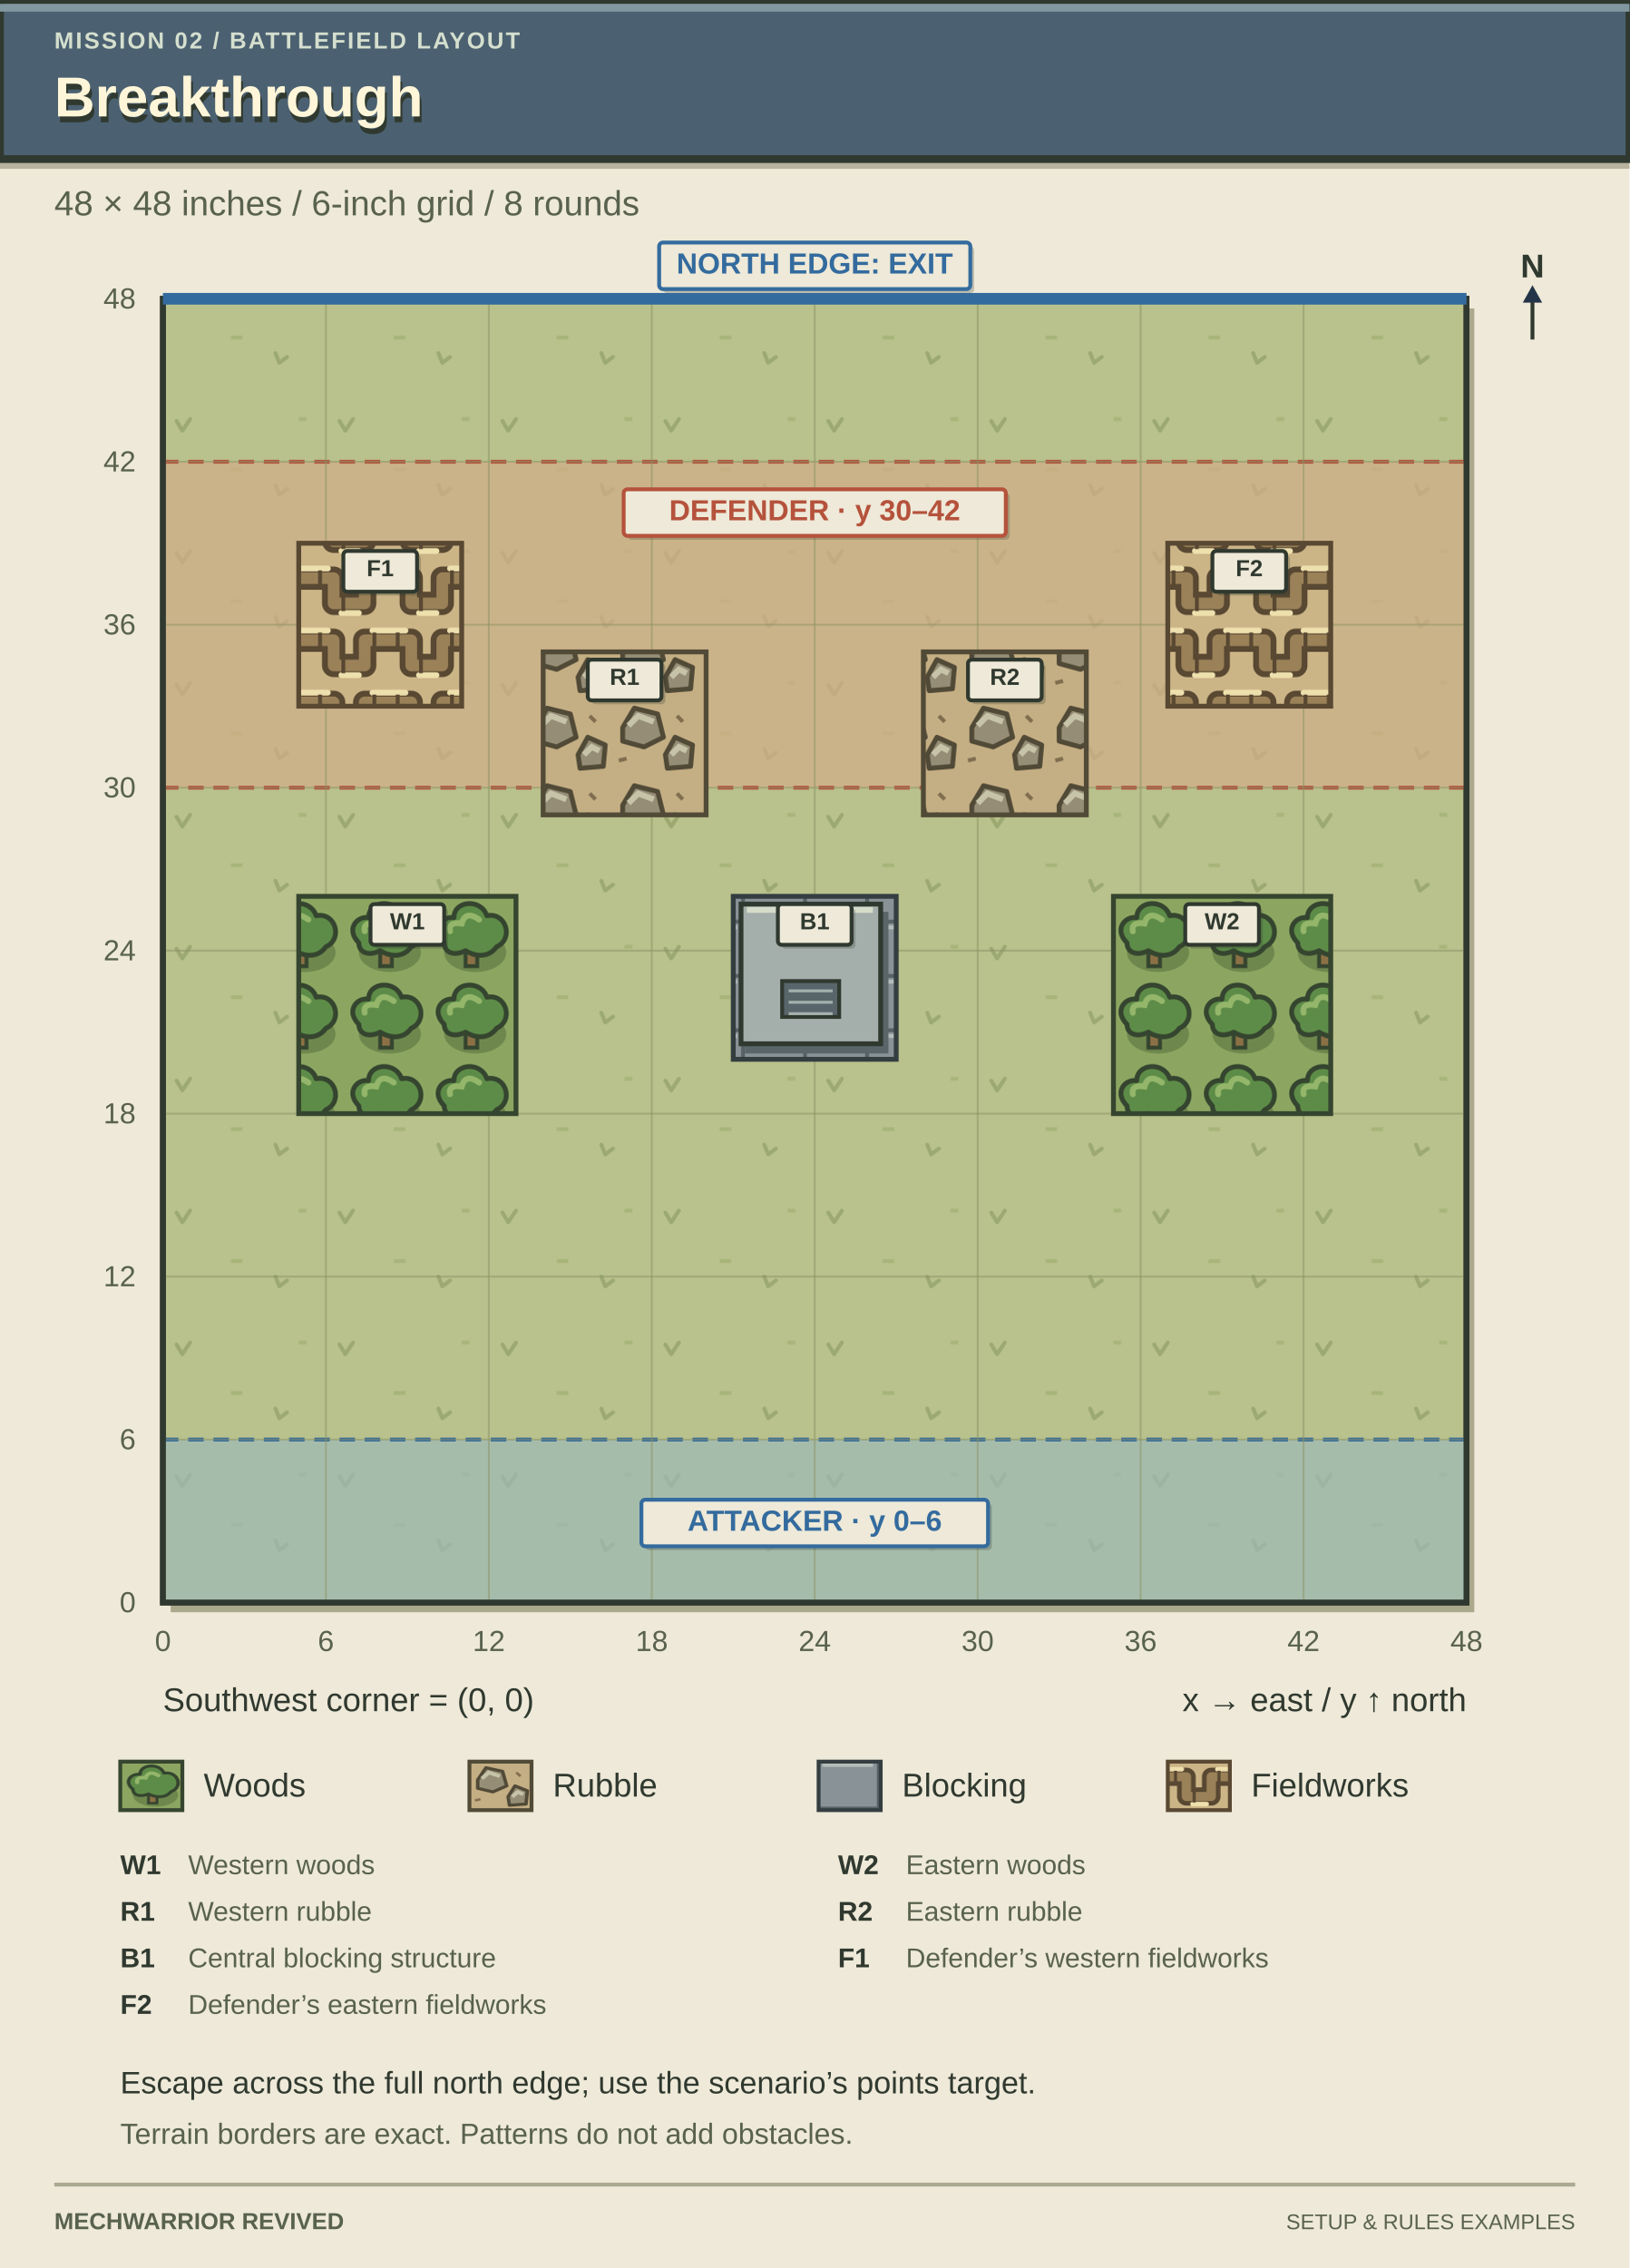
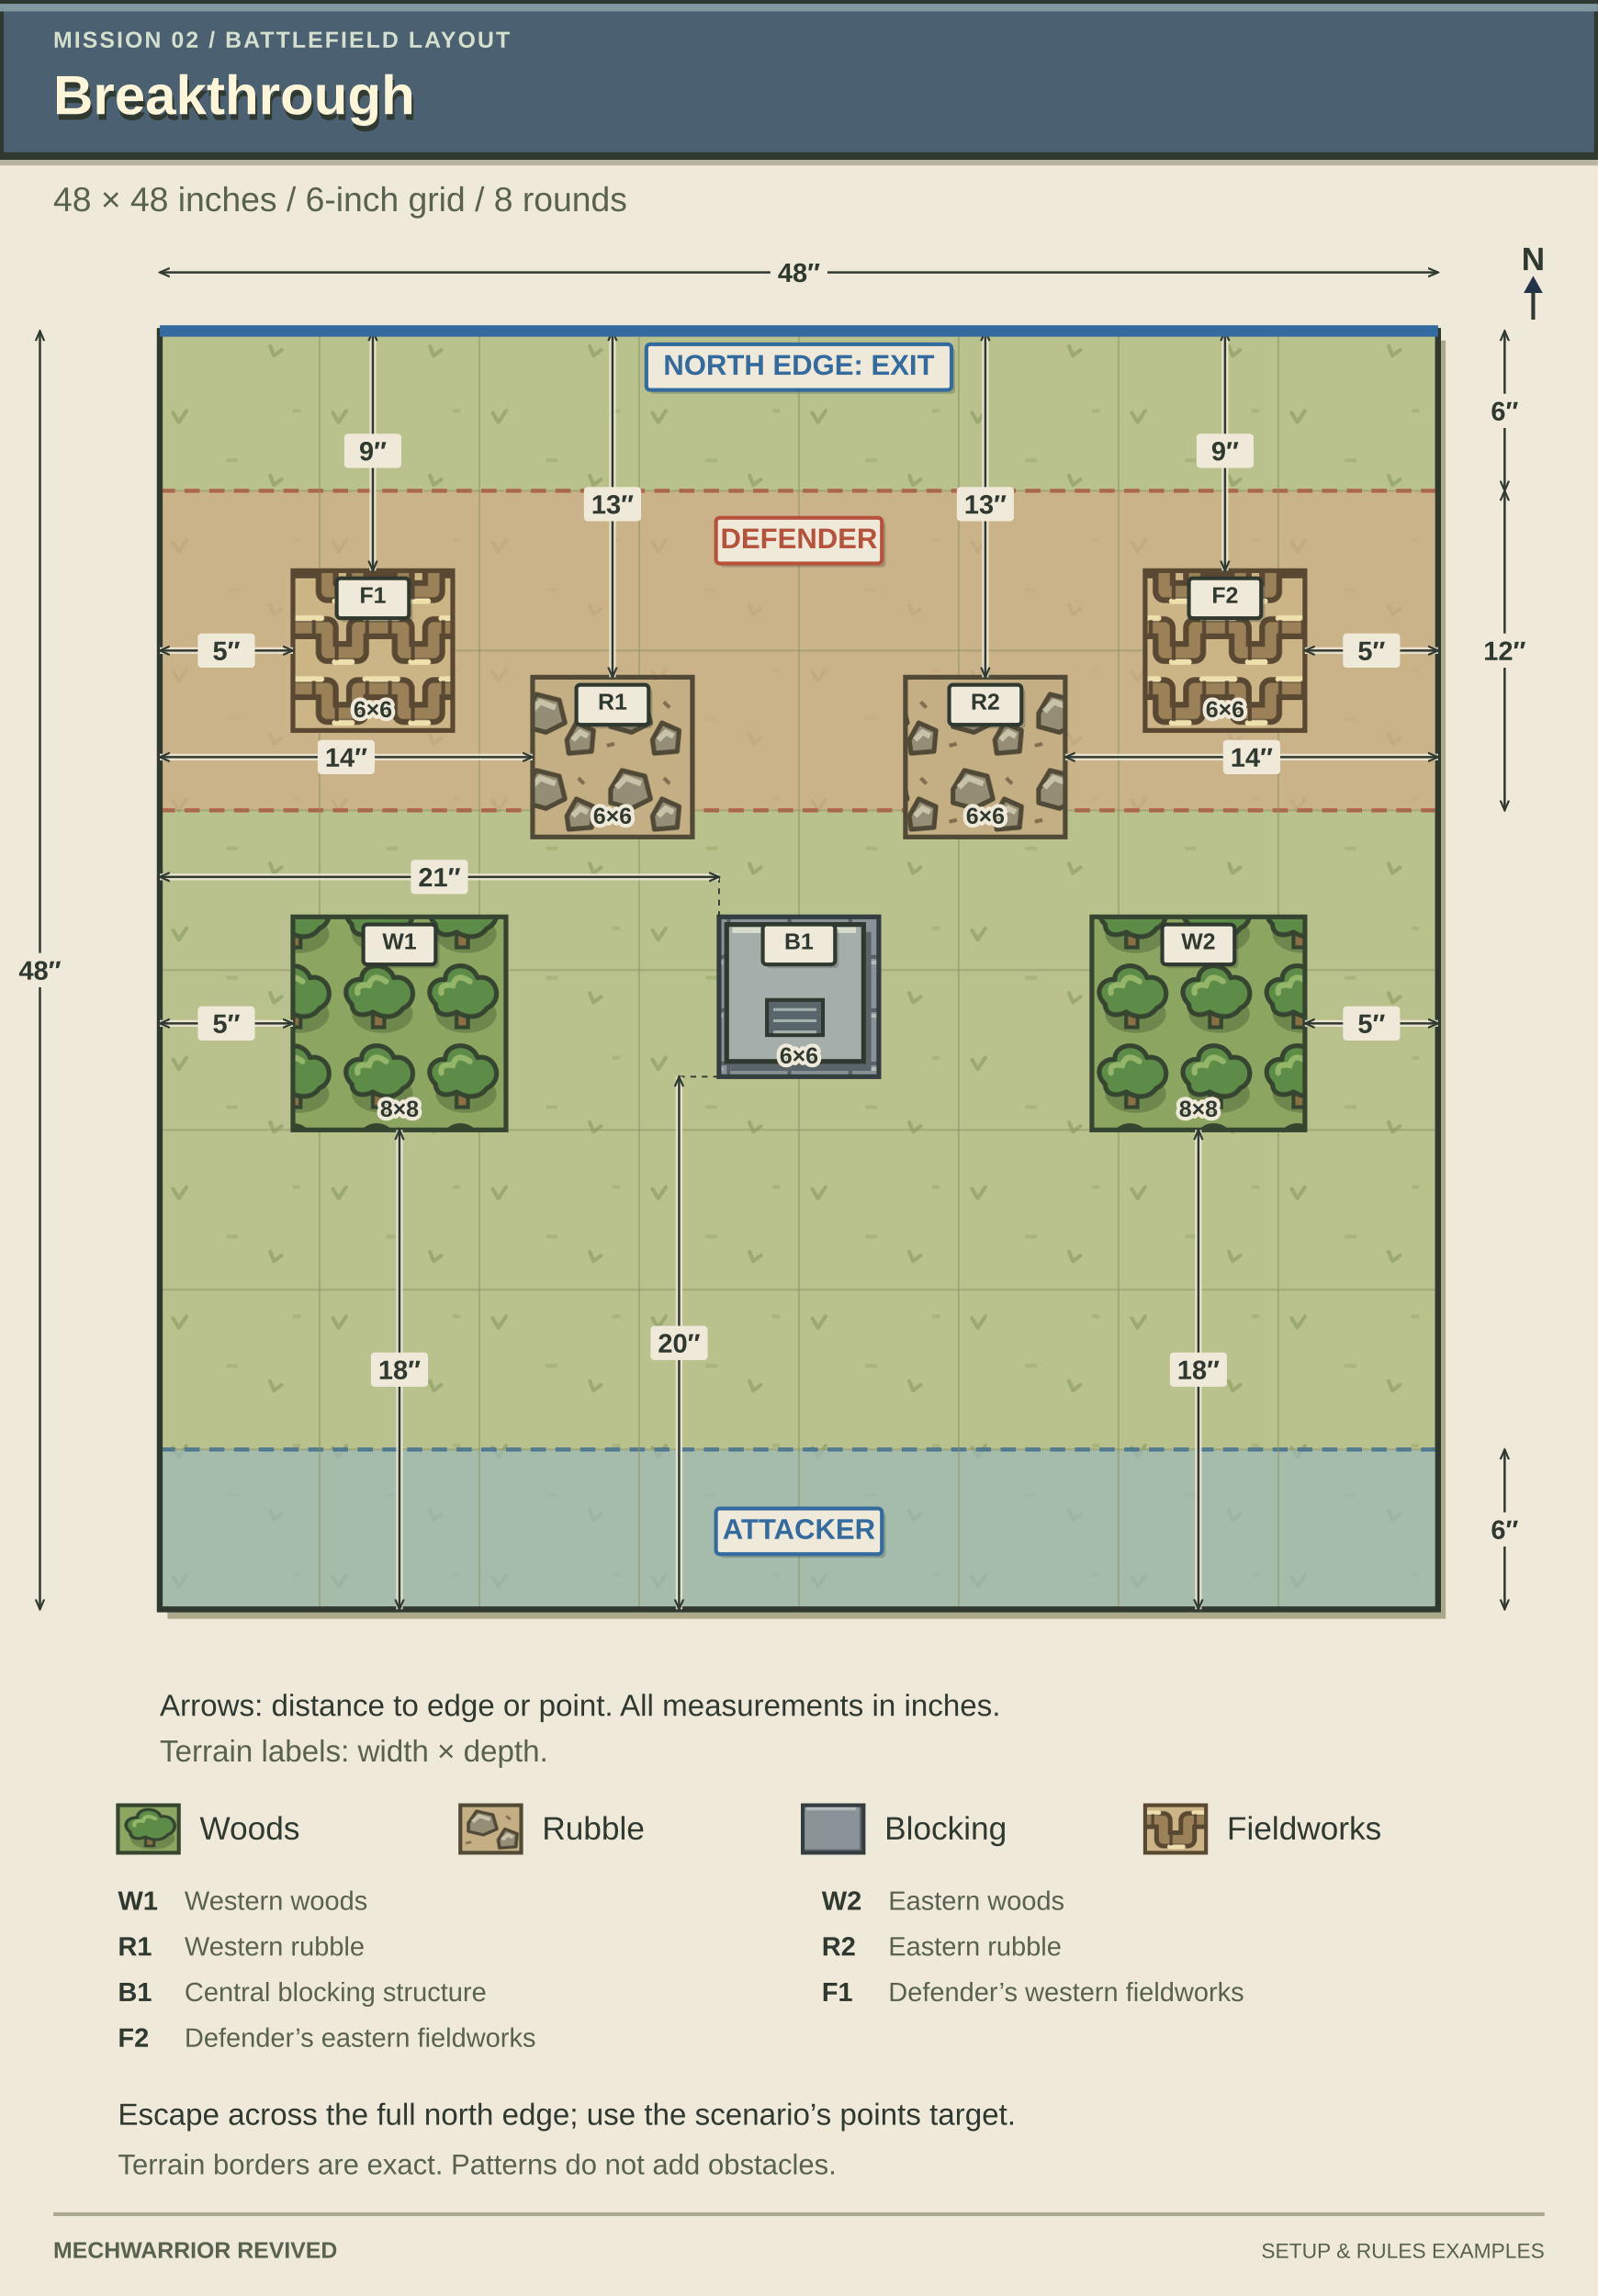
- <svg xmlns="http://www.w3.org/2000/svg" width="840" height="1169" viewBox="0 0 840 1169" role="img" aria-labelledby="title desc">
+ <svg xmlns="http://www.w3.org/2000/svg" width="840" height="1207" viewBox="0 0 840 1207" role="img" aria-labelledby="title desc">
  <defs>
    <pattern id="ground" patternUnits="userSpaceOnUse" width="84" height="68">
      <rect width="84" height="68" fill="#b9c18c" />
      <path d="M10 18l-3 -5m3 5l4 -6M60 51l-2 -5m2 5l4 -3" fill="none" stroke="#9ca971" stroke-width="2" stroke-linecap="round" />
      <path d="M35 38h6M70 12h4" stroke="#a8b57a" stroke-width="2" />
    </pattern>
    <pattern id="woods" patternUnits="userSpaceOnUse" width="44" height="42">
      <rect width="44" height="42" fill="#8ca661" />
      <ellipse cx="25" cy="29" rx="16" ry="10" fill="#6e874d" />
      <path d="M20 26v10h6V25" fill="#8b7045" stroke="#35452f" stroke-width="2" />
      <path d="M9 24C2 17 8 10 14 11C14 2 28 1 31 10C41 8 45 22 36 26C31 33 23 30 20 28C14 31 9 29 9 24Z" fill="#5d8c48" stroke="#35452f" stroke-width="2.5" stroke-linejoin="round" />
      <path d="M12 18Q11 13 18 14Q20 7 27 12" fill="none" stroke="#94b66a" stroke-width="3" stroke-linecap="round" />
    </pattern>
    <pattern id="rubble" patternUnits="userSpaceOnUse" width="45" height="40">
      <rect width="45" height="40" fill="#c4ae83" />
      <path d="M6 15L12 5L24 8L27 20L17 25L6 22Z M28 29L33 20L42 24L41 35L29 36Z" fill="#958d76" stroke="#514a37" stroke-width="2.5" stroke-linejoin="round" />
      <path d="M9 14L14 9L22 12M31 29L35 25L39 27" fill="none" stroke="#c6c3a8" stroke-width="3" />
      <path d="M4 32l4 -1M34 9l3 3" stroke="#806e4f" stroke-width="2" />
    </pattern>
    <pattern id="blocking" patternUnits="userSpaceOnUse" width="32" height="28">
      <rect width="32" height="28" fill="#899397" />
      <path d="M0 27H32M31 0V28" stroke="#576367" stroke-width="2" />
      <path d="M2 2H28" stroke="#b5bdbb" stroke-width="2" />
    </pattern>
    <pattern id="fieldworks" patternUnits="userSpaceOnUse" width="40" height="32">
      <rect width="40" height="32" fill="#cbb486" />
      <path d="M0 10H12V23H28V10H40" fill="none" stroke="#594832" stroke-width="12" stroke-linejoin="round" />
      <path d="M0 10H12V23H28V10H40" fill="none" stroke="#9a8158" stroke-width="6" stroke-linejoin="round" />
      <path d="M0 5H9M16 28H25M32 5H40" stroke="#eee0ad" stroke-width="3" stroke-linecap="round" />
      <path d="M5 6v8M17 19v8M33 6v8" stroke="#594832" stroke-width="2" />
    </pattern>
    <pattern id="water" patternUnits="userSpaceOnUse" width="40" height="30">
      <rect width="40" height="30" fill="#83b0be" />
      <path d="M4 10Q9 5 14 10T24 10M22 24Q27 19 32 24" fill="none" stroke="#c2dee0" stroke-width="3" stroke-linecap="round" />
    </pattern>
    <marker id="move-arrow" viewBox="0 0 10 10" refX="9" refY="5" markerWidth="6" markerHeight="6" orient="auto-start-reverse">
      <path d="M0 0L10 5L0 10Z" fill="#346b9e" />
    </marker>
    <marker id="sight-arrow" viewBox="0 0 10 10" refX="9" refY="5" markerWidth="6" markerHeight="6" orient="auto-start-reverse">
      <path d="M0 0L10 5L0 10Z" fill="#946416" />
    </marker>
+     <marker id="measure-arrow" viewBox="0 0 8 8" refX="7" refY="4" markerWidth="5" markerHeight="5" orient="auto-start-reverse">
+       <path d="M0 1L7 4L0 7" fill="none" stroke="#30392f" stroke-width="1.4" />
+     </marker>
  </defs>
  <g font-family="Arial, Helvetica, sans-serif">
-     <rect x="0" y="0" width="840" height="1169" fill="#eee9d8" stroke="none" />
+     <rect x="0" y="0" width="840" height="1207" fill="#eee9d8" stroke="none" />
    <rect x="0" y="5" width="840" height="82" fill="#b7b39e" stroke="none" />
    <rect x="0" y="0" width="840" height="82" fill="#4b6171" stroke="#30392f" stroke-width="4" />
    <line x1="0" y1="4" x2="840" y2="4" stroke="#8198a1" stroke-width="4" />
    <text x="28" y="25" font-size="12" text-anchor="start" fill="#d5dfce" font-weight="bold" letter-spacing="1">MISSION 02  /  BATTLEFIELD LAYOUT</text>
    <text x="29" y="63" font-size="29" text-anchor="start" fill="#30392f" font-weight="bold">Breakthrough</text>
    <text x="28" y="60" font-size="29" text-anchor="start" fill="#fff6d9" font-weight="bold">Breakthrough</text>
    <text x="28" y="111" font-size="18" text-anchor="start" fill="#59614f" font-weight="normal">48 × 48 inches  /  6-inch grid  /  8 rounds</text>
-     <rect x="88" y="159" width="672" height="672" fill="#aaa98c" stroke="none" />
-     <rect x="84" y="154" width="672" height="672" fill="url(#ground)" stroke="#30392f" data-board-width="48" data-board-depth="48" data-scale="14.0" stroke-width="3" />
-     <rect x="84" y="742" width="672" height="84" fill="#9eb9b8" stroke="none" data-zone="attacker" data-low="0" data-high="6" fill-opacity=".7" />
-     <line x1="84" y1="742" x2="756" y2="742" stroke="#346b9e" stroke-width="2" stroke-dasharray="8 5" />
-     <rect x="84" y="238" width="672" height="168" fill="#d4ad88" stroke="none" data-zone="defender" data-low="30" data-high="42" fill-opacity=".7" />
-     <line x1="84" y1="406" x2="756" y2="406" stroke="#b5523c" stroke-width="2" stroke-dasharray="8 5" />
-     <line x1="84" y1="238" x2="756" y2="238" stroke="#b5523c" stroke-width="2" stroke-dasharray="8 5" />
-     <line x1="84" y1="154" x2="84" y2="826" stroke="#899263" stroke-width="1" opacity=".5" />
-     <text x="84" y="851" font-size="15" text-anchor="middle" fill="#59614f" font-weight="normal">0</text>
-     <line x1="168" y1="154" x2="168" y2="826" stroke="#899263" stroke-width="1" opacity=".5" />
-     <text x="168" y="851" font-size="15" text-anchor="middle" fill="#59614f" font-weight="normal">6</text>
-     <line x1="252" y1="154" x2="252" y2="826" stroke="#899263" stroke-width="1" opacity=".5" />
-     <text x="252" y="851" font-size="15" text-anchor="middle" fill="#59614f" font-weight="normal">12</text>
-     <line x1="336" y1="154" x2="336" y2="826" stroke="#899263" stroke-width="1" opacity=".5" />
-     <text x="336" y="851" font-size="15" text-anchor="middle" fill="#59614f" font-weight="normal">18</text>
-     <line x1="420" y1="154" x2="420" y2="826" stroke="#899263" stroke-width="1" opacity=".5" />
-     <text x="420" y="851" font-size="15" text-anchor="middle" fill="#59614f" font-weight="normal">24</text>
-     <line x1="504" y1="154" x2="504" y2="826" stroke="#899263" stroke-width="1" opacity=".5" />
-     <text x="504" y="851" font-size="15" text-anchor="middle" fill="#59614f" font-weight="normal">30</text>
-     <line x1="588" y1="154" x2="588" y2="826" stroke="#899263" stroke-width="1" opacity=".5" />
-     <text x="588" y="851" font-size="15" text-anchor="middle" fill="#59614f" font-weight="normal">36</text>
-     <line x1="672" y1="154" x2="672" y2="826" stroke="#899263" stroke-width="1" opacity=".5" />
-     <text x="672" y="851" font-size="15" text-anchor="middle" fill="#59614f" font-weight="normal">42</text>
-     <line x1="756" y1="154" x2="756" y2="826" stroke="#899263" stroke-width="1" opacity=".5" />
-     <text x="756" y="851" font-size="15" text-anchor="middle" fill="#59614f" font-weight="normal">48</text>
-     <line x1="84" y1="826" x2="756" y2="826" stroke="#899263" stroke-width="1" opacity=".5" />
-     <text x="70" y="831" font-size="15" text-anchor="end" fill="#59614f" font-weight="normal">0</text>
-     <line x1="84" y1="742" x2="756" y2="742" stroke="#899263" stroke-width="1" opacity=".5" />
-     <text x="70" y="747" font-size="15" text-anchor="end" fill="#59614f" font-weight="normal">6</text>
-     <line x1="84" y1="658" x2="756" y2="658" stroke="#899263" stroke-width="1" opacity=".5" />
-     <text x="70" y="663" font-size="15" text-anchor="end" fill="#59614f" font-weight="normal">12</text>
-     <line x1="84" y1="574" x2="756" y2="574" stroke="#899263" stroke-width="1" opacity=".5" />
-     <text x="70" y="579" font-size="15" text-anchor="end" fill="#59614f" font-weight="normal">18</text>
-     <line x1="84" y1="490" x2="756" y2="490" stroke="#899263" stroke-width="1" opacity=".5" />
-     <text x="70" y="495" font-size="15" text-anchor="end" fill="#59614f" font-weight="normal">24</text>
-     <line x1="84" y1="406" x2="756" y2="406" stroke="#899263" stroke-width="1" opacity=".5" />
-     <text x="70" y="411" font-size="15" text-anchor="end" fill="#59614f" font-weight="normal">30</text>
-     <line x1="84" y1="322" x2="756" y2="322" stroke="#899263" stroke-width="1" opacity=".5" />
-     <text x="70" y="327" font-size="15" text-anchor="end" fill="#59614f" font-weight="normal">36</text>
-     <line x1="84" y1="238" x2="756" y2="238" stroke="#899263" stroke-width="1" opacity=".5" />
-     <text x="70" y="243" font-size="15" text-anchor="end" fill="#59614f" font-weight="normal">42</text>
-     <line x1="84" y1="154" x2="756" y2="154" stroke="#899263" stroke-width="1" opacity=".5" />
-     <text x="70" y="159" font-size="15" text-anchor="end" fill="#59614f" font-weight="normal">48</text>
-     <rect x="84" y="154" width="672" height="672" fill="none" stroke="#30392f" stroke-width="3" />
-     <rect x="154" y="462" width="112" height="112" fill="url(#woods)" stroke="#35452f" stroke-width="2.5" data-terrain="W1" data-kind="woods" />
-     <rect x="193" y="468" width="38" height="21" fill="#30392f" stroke="none" opacity=".25" rx="2" />
-     <rect x="191" y="466" width="38" height="21" fill="#eee9d8" stroke="#30392f" stroke-width="2" rx="2" />
-     <text x="210" y="479" font-size="12" text-anchor="middle" fill="#30392f" font-weight="bold">W1</text>
-     <rect x="574" y="462" width="112" height="112" fill="url(#woods)" stroke="#35452f" stroke-width="2.5" data-terrain="W2" data-kind="woods" />
-     <rect x="613" y="468" width="38" height="21" fill="#30392f" stroke="none" opacity=".25" rx="2" />
-     <rect x="611" y="466" width="38" height="21" fill="#eee9d8" stroke="#30392f" stroke-width="2" rx="2" />
-     <text x="630" y="479" font-size="12" text-anchor="middle" fill="#30392f" font-weight="bold">W2</text>
-     <rect x="280" y="336" width="84" height="84" fill="url(#rubble)" stroke="#514a37" stroke-width="2.5" data-terrain="R1" data-kind="rubble" />
-     <rect x="305" y="342" width="38" height="21" fill="#30392f" stroke="none" opacity=".25" rx="2" />
-     <rect x="303" y="340" width="38" height="21" fill="#eee9d8" stroke="#30392f" stroke-width="2" rx="2" />
-     <text x="322" y="353" font-size="12" text-anchor="middle" fill="#30392f" font-weight="bold">R1</text>
-     <rect x="476" y="336" width="84" height="84" fill="url(#rubble)" stroke="#514a37" stroke-width="2.5" data-terrain="R2" data-kind="rubble" />
-     <rect x="501" y="342" width="38" height="21" fill="#30392f" stroke="none" opacity=".25" rx="2" />
-     <rect x="499" y="340" width="38" height="21" fill="#eee9d8" stroke="#30392f" stroke-width="2" rx="2" />
-     <text x="518" y="353" font-size="12" text-anchor="middle" fill="#30392f" font-weight="bold">R2</text>
-     <rect x="378" y="462" width="84" height="84" fill="url(#blocking)" stroke="#343d40" stroke-width="2.5" data-terrain="B1" data-kind="blocking" />
-     <rect x="384" y="470" width="74" height="73" fill="#596568" stroke="none" />
-     <rect x="382" y="466" width="72" height="72" fill="#a4afac" stroke="#30392f" stroke-width="2.5" />
-     <line x1="385" y1="469" x2="450" y2="469" stroke="#d6dbca" stroke-width="3" />
-     <rect x="403.2" y="505.68" width="29.4" height="18.48" fill="#58666b" stroke="#30392f" stroke-width="2" />
-     <line x1="406.56" y1="510.72" x2="429.24" y2="510.72" stroke="#a3b0ac" stroke-width="1.5" />
-     <line x1="406.56" y1="516.6" x2="429.24" y2="516.6" stroke="#a3b0ac" stroke-width="1.5" />
-     <line x1="406.56" y1="522.48" x2="429.24" y2="522.48" stroke="#a3b0ac" stroke-width="1.5" />
-     <rect x="403" y="468" width="38" height="21" fill="#30392f" stroke="none" opacity=".25" rx="2" />
-     <rect x="401" y="466" width="38" height="21" fill="#eee9d8" stroke="#30392f" stroke-width="2" rx="2" />
-     <text x="420" y="479" font-size="12" text-anchor="middle" fill="#30392f" font-weight="bold">B1</text>
-     <rect x="154" y="280" width="84" height="84" fill="url(#fieldworks)" stroke="#594832" stroke-width="2.5" data-terrain="F1" data-kind="fieldworks" />
-     <rect x="179" y="286" width="38" height="21" fill="#30392f" stroke="none" opacity=".25" rx="2" />
-     <rect x="177" y="284" width="38" height="21" fill="#eee9d8" stroke="#30392f" stroke-width="2" rx="2" />
-     <text x="196" y="297" font-size="12" text-anchor="middle" fill="#30392f" font-weight="bold">F1</text>
-     <rect x="602" y="280" width="84" height="84" fill="url(#fieldworks)" stroke="#594832" stroke-width="2.5" data-terrain="F2" data-kind="fieldworks" />
-     <rect x="627" y="286" width="38" height="21" fill="#30392f" stroke="none" opacity=".25" rx="2" />
-     <rect x="625" y="284" width="38" height="21" fill="#eee9d8" stroke="#30392f" stroke-width="2" rx="2" />
-     <text x="644" y="297" font-size="12" text-anchor="middle" fill="#30392f" font-weight="bold">F2</text>
-     <rect x="332.65" y="775" width="178.7" height="24" fill="#30392f" stroke="none" opacity=".25" rx="2" />
-     <rect x="330.65" y="773" width="178.7" height="24" fill="#eee9d8" stroke="#346b9e" stroke-width="2" rx="2" />
-     <text x="420" y="789" font-size="15" text-anchor="middle" fill="#346b9e" font-weight="bold">ATTACKER  ·  y 0–6</text>
-     <rect x="323.5" y="254.2" width="197" height="24" fill="#30392f" stroke="none" opacity=".25" rx="2" />
-     <rect x="321.5" y="252.2" width="197" height="24" fill="#eee9d8" stroke="#b5523c" stroke-width="2" rx="2" />
-     <text x="420" y="268.2" font-size="15" text-anchor="middle" fill="#b5523c" font-weight="bold">DEFENDER  ·  y 30–42</text>
-     <line x1="84" y1="154" x2="756" y2="154" stroke="#346b9e" stroke-width="6" />
-     <rect x="341.8" y="127" width="160.4" height="24" fill="#30392f" stroke="none" opacity=".25" rx="2" />
-     <rect x="339.8" y="125" width="160.4" height="24" fill="#eee9d8" stroke="#346b9e" stroke-width="2" rx="2" />
-     <text x="420" y="141" font-size="15" text-anchor="middle" fill="#346b9e" font-weight="bold">NORTH EDGE: EXIT</text>
-     <text x="790" y="143" font-size="17" text-anchor="middle" fill="#30392f" font-weight="bold">N</text>
-     <line x1="790" y1="175" x2="790" y2="150" stroke="#30392f" stroke-width="2" />
-     <path d="M785 156L790 147L795 156Z" fill="#243448" />
-     <text x="84" y="882" font-size="17" text-anchor="start" fill="#30392f" font-weight="normal">Southwest corner = (0, 0)</text>
-     <text x="756" y="882" font-size="17" text-anchor="end" fill="#30392f" font-weight="normal">x → east   /   y ↑ north</text>
-     <svg x="62" y="908" width="32" height="25" viewBox="0 0 44 42" preserveAspectRatio="none">
+     <rect x="88" y="179" width="672" height="672" fill="#aaa98c" stroke="none" />
+     <rect x="84" y="174" width="672" height="672" fill="url(#ground)" stroke="#30392f" data-board-width="48" data-board-depth="48" data-scale="14" stroke-width="3" />
+     <rect x="84" y="762" width="672" height="84" fill="#9eb9b8" stroke="none" data-zone="attacker" data-low="0" data-high="6" fill-opacity=".7" />
+     <line x1="84" y1="762" x2="756" y2="762" stroke="#346b9e" stroke-width="2" stroke-dasharray="8 5" />
+     <rect x="84" y="258" width="672" height="168" fill="#d4ad88" stroke="none" data-zone="defender" data-low="30" data-high="42" fill-opacity=".7" />
+     <line x1="84" y1="426" x2="756" y2="426" stroke="#b5523c" stroke-width="2" stroke-dasharray="8 5" />
+     <line x1="84" y1="258" x2="756" y2="258" stroke="#b5523c" stroke-width="2" stroke-dasharray="8 5" />
+     <line x1="84" y1="174" x2="84" y2="846" stroke="#899263" stroke-width="1" opacity=".5" />
+     <line x1="168" y1="174" x2="168" y2="846" stroke="#899263" stroke-width="1" opacity=".5" />
+     <line x1="252" y1="174" x2="252" y2="846" stroke="#899263" stroke-width="1" opacity=".5" />
+     <line x1="336" y1="174" x2="336" y2="846" stroke="#899263" stroke-width="1" opacity=".5" />
+     <line x1="420" y1="174" x2="420" y2="846" stroke="#899263" stroke-width="1" opacity=".5" />
+     <line x1="504" y1="174" x2="504" y2="846" stroke="#899263" stroke-width="1" opacity=".5" />
+     <line x1="588" y1="174" x2="588" y2="846" stroke="#899263" stroke-width="1" opacity=".5" />
+     <line x1="672" y1="174" x2="672" y2="846" stroke="#899263" stroke-width="1" opacity=".5" />
+     <line x1="756" y1="174" x2="756" y2="846" stroke="#899263" stroke-width="1" opacity=".5" />
+     <line x1="84" y1="846" x2="756" y2="846" stroke="#899263" stroke-width="1" opacity=".5" />
+     <line x1="84" y1="762" x2="756" y2="762" stroke="#899263" stroke-width="1" opacity=".5" />
+     <line x1="84" y1="678" x2="756" y2="678" stroke="#899263" stroke-width="1" opacity=".5" />
+     <line x1="84" y1="594" x2="756" y2="594" stroke="#899263" stroke-width="1" opacity=".5" />
+     <line x1="84" y1="510" x2="756" y2="510" stroke="#899263" stroke-width="1" opacity=".5" />
+     <line x1="84" y1="426" x2="756" y2="426" stroke="#899263" stroke-width="1" opacity=".5" />
+     <line x1="84" y1="342" x2="756" y2="342" stroke="#899263" stroke-width="1" opacity=".5" />
+     <line x1="84" y1="258" x2="756" y2="258" stroke="#899263" stroke-width="1" opacity=".5" />
+     <line x1="84" y1="174" x2="756" y2="174" stroke="#899263" stroke-width="1" opacity=".5" />
+     <rect x="84" y="174" width="672" height="672" fill="none" stroke="#30392f" stroke-width="3" />
+     <rect x="154" y="482" width="112" height="112" fill="url(#woods)" stroke="#35452f" stroke-width="2.5" data-terrain="W1" data-kind="woods" />
+     <rect x="193" y="488" width="38" height="21" fill="#30392f" stroke="none" opacity=".25" rx="2" />
+     <rect x="191" y="486" width="38" height="21" fill="#eee9d8" stroke="#30392f" stroke-width="2" rx="2" />
+     <text x="210" y="499" font-size="12" text-anchor="middle" fill="#30392f" font-weight="bold">W1</text>
+     <rect x="574" y="482" width="112" height="112" fill="url(#woods)" stroke="#35452f" stroke-width="2.5" data-terrain="W2" data-kind="woods" />
+     <rect x="613" y="488" width="38" height="21" fill="#30392f" stroke="none" opacity=".25" rx="2" />
+     <rect x="611" y="486" width="38" height="21" fill="#eee9d8" stroke="#30392f" stroke-width="2" rx="2" />
+     <text x="630" y="499" font-size="12" text-anchor="middle" fill="#30392f" font-weight="bold">W2</text>
+     <rect x="280" y="356" width="84" height="84" fill="url(#rubble)" stroke="#514a37" stroke-width="2.5" data-terrain="R1" data-kind="rubble" />
+     <rect x="305" y="362" width="38" height="21" fill="#30392f" stroke="none" opacity=".25" rx="2" />
+     <rect x="303" y="360" width="38" height="21" fill="#eee9d8" stroke="#30392f" stroke-width="2" rx="2" />
+     <text x="322" y="373" font-size="12" text-anchor="middle" fill="#30392f" font-weight="bold">R1</text>
+     <rect x="476" y="356" width="84" height="84" fill="url(#rubble)" stroke="#514a37" stroke-width="2.5" data-terrain="R2" data-kind="rubble" />
+     <rect x="501" y="362" width="38" height="21" fill="#30392f" stroke="none" opacity=".25" rx="2" />
+     <rect x="499" y="360" width="38" height="21" fill="#eee9d8" stroke="#30392f" stroke-width="2" rx="2" />
+     <text x="518" y="373" font-size="12" text-anchor="middle" fill="#30392f" font-weight="bold">R2</text>
+     <rect x="378" y="482" width="84" height="84" fill="url(#blocking)" stroke="#343d40" stroke-width="2.5" data-terrain="B1" data-kind="blocking" />
+     <rect x="384" y="490" width="74" height="73" fill="#596568" stroke="none" />
+     <rect x="382" y="486" width="72" height="72" fill="#a4afac" stroke="#30392f" stroke-width="2.5" />
+     <line x1="385" y1="489" x2="450" y2="489" stroke="#d6dbca" stroke-width="3" />
+     <rect x="403.2" y="525.68" width="29.4" height="18.48" fill="#58666b" stroke="#30392f" stroke-width="2" />
+     <line x1="406.56" y1="530.72" x2="429.24" y2="530.72" stroke="#a3b0ac" stroke-width="1.5" />
+     <line x1="406.56" y1="536.6" x2="429.24" y2="536.6" stroke="#a3b0ac" stroke-width="1.5" />
+     <line x1="406.56" y1="542.48" x2="429.24" y2="542.48" stroke="#a3b0ac" stroke-width="1.5" />
+     <rect x="403" y="488" width="38" height="21" fill="#30392f" stroke="none" opacity=".25" rx="2" />
+     <rect x="401" y="486" width="38" height="21" fill="#eee9d8" stroke="#30392f" stroke-width="2" rx="2" />
+     <text x="420" y="499" font-size="12" text-anchor="middle" fill="#30392f" font-weight="bold">B1</text>
+     <rect x="154" y="300" width="84" height="84" fill="url(#fieldworks)" stroke="#594832" stroke-width="2.5" data-terrain="F1" data-kind="fieldworks" />
+     <rect x="179" y="306" width="38" height="21" fill="#30392f" stroke="none" opacity=".25" rx="2" />
+     <rect x="177" y="304" width="38" height="21" fill="#eee9d8" stroke="#30392f" stroke-width="2" rx="2" />
+     <text x="196" y="317" font-size="12" text-anchor="middle" fill="#30392f" font-weight="bold">F1</text>
+     <rect x="602" y="300" width="84" height="84" fill="url(#fieldworks)" stroke="#594832" stroke-width="2.5" data-terrain="F2" data-kind="fieldworks" />
+     <rect x="627" y="306" width="38" height="21" fill="#30392f" stroke="none" opacity=".25" rx="2" />
+     <rect x="625" y="304" width="38" height="21" fill="#eee9d8" stroke="#30392f" stroke-width="2" rx="2" />
+     <text x="644" y="317" font-size="12" text-anchor="middle" fill="#30392f" font-weight="bold">F2</text>
+     <rect x="378.4" y="795" width="87.2" height="24" fill="#30392f" stroke="none" opacity=".25" rx="2" />
+     <rect x="376.4" y="793" width="87.2" height="24" fill="#eee9d8" stroke="#346b9e" stroke-width="2" rx="2" />
+     <text x="420" y="809" font-size="15" text-anchor="middle" fill="#346b9e" font-weight="bold">ATTACKER</text>
+     <rect x="378.4" y="274.2" width="87.2" height="24" fill="#30392f" stroke="none" opacity=".25" rx="2" />
+     <rect x="376.4" y="272.2" width="87.2" height="24" fill="#eee9d8" stroke="#b5523c" stroke-width="2" rx="2" />
+     <text x="420" y="288.2" font-size="15" text-anchor="middle" fill="#b5523c" font-weight="bold">DEFENDER</text>
+     <g data-measure="W1" data-axis="x" data-distance="5">
+       <line x1="84" y1="538" x2="154" y2="538" stroke="#eee9d8" stroke-width="3.5" opacity=".85" />
+       <line x1="84" y1="538" x2="154" y2="538" stroke="#30392f" stroke-width="1.2" data-dimension-line="true" marker-start="url(#measure-arrow)" marker-end="url(#measure-arrow)" />
+       <rect x="104" y="529" width="30" height="18" fill="#eee9d8" stroke="none" rx="2" />
+       <text x="119" y="543" font-size="14" text-anchor="middle" fill="#30392f" font-weight="bold">5″</text>
+     </g>
+     <g data-measure="W1" data-axis="y" data-distance="18">
+       <line x1="210" y1="846" x2="210" y2="594" stroke="#eee9d8" stroke-width="3.5" opacity=".85" />
+       <line x1="210" y1="846" x2="210" y2="594" stroke="#30392f" stroke-width="1.2" data-dimension-line="true" marker-start="url(#measure-arrow)" marker-end="url(#measure-arrow)" />
+       <rect x="195" y="711" width="30" height="18" fill="#eee9d8" stroke="none" rx="2" />
+       <text x="210" y="725" font-size="14" text-anchor="middle" fill="#30392f" font-weight="bold">18″</text>
+     </g>
+     <g data-measure="W2" data-axis="x" data-distance="5">
+       <line x1="756" y1="538" x2="686" y2="538" stroke="#eee9d8" stroke-width="3.5" opacity=".85" />
+       <line x1="756" y1="538" x2="686" y2="538" stroke="#30392f" stroke-width="1.2" data-dimension-line="true" marker-start="url(#measure-arrow)" marker-end="url(#measure-arrow)" />
+       <rect x="706" y="529" width="30" height="18" fill="#eee9d8" stroke="none" rx="2" />
+       <text x="721" y="543" font-size="14" text-anchor="middle" fill="#30392f" font-weight="bold">5″</text>
+     </g>
+     <g data-measure="W2" data-axis="y" data-distance="18">
+       <line x1="630" y1="846" x2="630" y2="594" stroke="#eee9d8" stroke-width="3.5" opacity=".85" />
+       <line x1="630" y1="846" x2="630" y2="594" stroke="#30392f" stroke-width="1.2" data-dimension-line="true" marker-start="url(#measure-arrow)" marker-end="url(#measure-arrow)" />
+       <rect x="615" y="711" width="30" height="18" fill="#eee9d8" stroke="none" rx="2" />
+       <text x="630" y="725" font-size="14" text-anchor="middle" fill="#30392f" font-weight="bold">18″</text>
+     </g>
+     <g data-measure="R1" data-axis="x" data-distance="14">
+       <line x1="84" y1="398" x2="280" y2="398" stroke="#eee9d8" stroke-width="3.5" opacity=".85" />
+       <line x1="84" y1="398" x2="280" y2="398" stroke="#30392f" stroke-width="1.2" data-dimension-line="true" marker-start="url(#measure-arrow)" marker-end="url(#measure-arrow)" />
+       <rect x="167" y="389" width="30" height="18" fill="#eee9d8" stroke="none" rx="2" />
+       <text x="182" y="403" font-size="14" text-anchor="middle" fill="#30392f" font-weight="bold">14″</text>
+     </g>
+     <g data-measure="R1" data-axis="y" data-distance="13">
+       <line x1="322" y1="174" x2="322" y2="356" stroke="#eee9d8" stroke-width="3.5" opacity=".85" />
+       <line x1="322" y1="174" x2="322" y2="356" stroke="#30392f" stroke-width="1.2" data-dimension-line="true" marker-start="url(#measure-arrow)" marker-end="url(#measure-arrow)" />
+       <rect x="307" y="256" width="30" height="18" fill="#eee9d8" stroke="none" rx="2" />
+       <text x="322" y="270" font-size="14" text-anchor="middle" fill="#30392f" font-weight="bold">13″</text>
+     </g>
+     <g data-measure="R2" data-axis="x" data-distance="14">
+       <line x1="756" y1="398" x2="560" y2="398" stroke="#eee9d8" stroke-width="3.5" opacity=".85" />
+       <line x1="756" y1="398" x2="560" y2="398" stroke="#30392f" stroke-width="1.2" data-dimension-line="true" marker-start="url(#measure-arrow)" marker-end="url(#measure-arrow)" />
+       <rect x="643" y="389" width="30" height="18" fill="#eee9d8" stroke="none" rx="2" />
+       <text x="658" y="403" font-size="14" text-anchor="middle" fill="#30392f" font-weight="bold">14″</text>
+     </g>
+     <g data-measure="R2" data-axis="y" data-distance="13">
+       <line x1="518" y1="174" x2="518" y2="356" stroke="#eee9d8" stroke-width="3.5" opacity=".85" />
+       <line x1="518" y1="174" x2="518" y2="356" stroke="#30392f" stroke-width="1.2" data-dimension-line="true" marker-start="url(#measure-arrow)" marker-end="url(#measure-arrow)" />
+       <rect x="503" y="256" width="30" height="18" fill="#eee9d8" stroke="none" rx="2" />
+       <text x="518" y="270" font-size="14" text-anchor="middle" fill="#30392f" font-weight="bold">13″</text>
+     </g>
+     <g data-measure="B1" data-axis="x" data-distance="21">
+       <line x1="378" y1="482" x2="378" y2="461" stroke="#30392f" stroke-width="0.9" stroke-dasharray="3 3" />
+       <line x1="84" y1="461" x2="378" y2="461" stroke="#eee9d8" stroke-width="3.5" opacity=".85" />
+       <line x1="84" y1="461" x2="378" y2="461" stroke="#30392f" stroke-width="1.2" data-dimension-line="true" marker-start="url(#measure-arrow)" marker-end="url(#measure-arrow)" />
+       <rect x="216" y="452" width="30" height="18" fill="#eee9d8" stroke="none" rx="2" />
+       <text x="231" y="466" font-size="14" text-anchor="middle" fill="#30392f" font-weight="bold">21″</text>
+     </g>
+     <g data-measure="B1" data-axis="y" data-distance="20">
+       <line x1="378" y1="566" x2="357" y2="566" stroke="#30392f" stroke-width="0.9" stroke-dasharray="3 3" />
+       <line x1="357" y1="846" x2="357" y2="566" stroke="#eee9d8" stroke-width="3.5" opacity=".85" />
+       <line x1="357" y1="846" x2="357" y2="566" stroke="#30392f" stroke-width="1.2" data-dimension-line="true" marker-start="url(#measure-arrow)" marker-end="url(#measure-arrow)" />
+       <rect x="342" y="697" width="30" height="18" fill="#eee9d8" stroke="none" rx="2" />
+       <text x="357" y="711" font-size="14" text-anchor="middle" fill="#30392f" font-weight="bold">20″</text>
+     </g>
+     <g data-measure="F1" data-axis="x" data-distance="5">
+       <line x1="84" y1="342" x2="154" y2="342" stroke="#eee9d8" stroke-width="3.5" opacity=".85" />
+       <line x1="84" y1="342" x2="154" y2="342" stroke="#30392f" stroke-width="1.2" data-dimension-line="true" marker-start="url(#measure-arrow)" marker-end="url(#measure-arrow)" />
+       <rect x="104" y="333" width="30" height="18" fill="#eee9d8" stroke="none" rx="2" />
+       <text x="119" y="347" font-size="14" text-anchor="middle" fill="#30392f" font-weight="bold">5″</text>
+     </g>
+     <g data-measure="F1" data-axis="y" data-distance="9">
+       <line x1="196" y1="174" x2="196" y2="300" stroke="#eee9d8" stroke-width="3.5" opacity=".85" />
+       <line x1="196" y1="174" x2="196" y2="300" stroke="#30392f" stroke-width="1.2" data-dimension-line="true" marker-start="url(#measure-arrow)" marker-end="url(#measure-arrow)" />
+       <rect x="181" y="228" width="30" height="18" fill="#eee9d8" stroke="none" rx="2" />
+       <text x="196" y="242" font-size="14" text-anchor="middle" fill="#30392f" font-weight="bold">9″</text>
+     </g>
+     <g data-measure="F2" data-axis="x" data-distance="5">
+       <line x1="756" y1="342" x2="686" y2="342" stroke="#eee9d8" stroke-width="3.5" opacity=".85" />
+       <line x1="756" y1="342" x2="686" y2="342" stroke="#30392f" stroke-width="1.2" data-dimension-line="true" marker-start="url(#measure-arrow)" marker-end="url(#measure-arrow)" />
+       <rect x="706" y="333" width="30" height="18" fill="#eee9d8" stroke="none" rx="2" />
+       <text x="721" y="347" font-size="14" text-anchor="middle" fill="#30392f" font-weight="bold">5″</text>
+     </g>
+     <g data-measure="F2" data-axis="y" data-distance="9">
+       <line x1="644" y1="174" x2="644" y2="300" stroke="#eee9d8" stroke-width="3.5" opacity=".85" />
+       <line x1="644" y1="174" x2="644" y2="300" stroke="#30392f" stroke-width="1.2" data-dimension-line="true" marker-start="url(#measure-arrow)" marker-end="url(#measure-arrow)" />
+       <rect x="629" y="228" width="30" height="18" fill="#eee9d8" stroke="none" rx="2" />
+       <text x="644" y="242" font-size="14" text-anchor="middle" fill="#30392f" font-weight="bold">9″</text>
+     </g>
+     <text x="210" y="587" font-size="12" text-anchor="middle" fill="#30392f" font-weight="bold" data-footprint="W1" paint-order="stroke" stroke="#eee9d8" stroke-width="4" stroke-linejoin="round">8×8</text>
+     <text x="630" y="587" font-size="12" text-anchor="middle" fill="#30392f" font-weight="bold" data-footprint="W2" paint-order="stroke" stroke="#eee9d8" stroke-width="4" stroke-linejoin="round">8×8</text>
+     <text x="322" y="433" font-size="12" text-anchor="middle" fill="#30392f" font-weight="bold" data-footprint="R1" paint-order="stroke" stroke="#eee9d8" stroke-width="4" stroke-linejoin="round">6×6</text>
+     <text x="518" y="433" font-size="12" text-anchor="middle" fill="#30392f" font-weight="bold" data-footprint="R2" paint-order="stroke" stroke="#eee9d8" stroke-width="4" stroke-linejoin="round">6×6</text>
+     <text x="420" y="559" font-size="12" text-anchor="middle" fill="#30392f" font-weight="bold" data-footprint="B1" paint-order="stroke" stroke="#eee9d8" stroke-width="4" stroke-linejoin="round">6×6</text>
+     <text x="196" y="377" font-size="12" text-anchor="middle" fill="#30392f" font-weight="bold" data-footprint="F1" paint-order="stroke" stroke="#eee9d8" stroke-width="4" stroke-linejoin="round">6×6</text>
+     <text x="644" y="377" font-size="12" text-anchor="middle" fill="#30392f" font-weight="bold" data-footprint="F2" paint-order="stroke" stroke="#eee9d8" stroke-width="4" stroke-linejoin="round">6×6</text>
+     <g data-measure="board" data-axis="x" data-distance="48">
+       <line x1="84" y1="143.2" x2="756" y2="143.2" stroke="#eee9d8" stroke-width="3.5" opacity=".85" />
+       <line x1="84" y1="143.2" x2="756" y2="143.2" stroke="#30392f" stroke-width="1.2" data-dimension-line="true" marker-start="url(#measure-arrow)" marker-end="url(#measure-arrow)" />
+       <rect x="405" y="134.2" width="30" height="18" fill="#eee9d8" stroke="none" rx="2" />
+       <text x="420" y="148.2" font-size="14" text-anchor="middle" fill="#30392f" font-weight="bold">48″</text>
+     </g>
+     <g data-measure="board" data-axis="y" data-distance="48">
+       <line x1="21" y1="846" x2="21" y2="174" stroke="#eee9d8" stroke-width="3.5" opacity=".85" />
+       <line x1="21" y1="846" x2="21" y2="174" stroke="#30392f" stroke-width="1.2" data-dimension-line="true" marker-start="url(#measure-arrow)" marker-end="url(#measure-arrow)" />
+       <rect x="6" y="501" width="30" height="18" fill="#eee9d8" stroke="none" rx="2" />
+       <text x="21" y="515" font-size="14" text-anchor="middle" fill="#30392f" font-weight="bold">48″</text>
+     </g>
+     <g data-measure="attacker" data-axis="y" data-distance="6">
+       <line x1="791" y1="846" x2="791" y2="762" stroke="#eee9d8" stroke-width="3.5" opacity=".85" />
+       <line x1="791" y1="846" x2="791" y2="762" stroke="#30392f" stroke-width="1.2" data-dimension-line="true" marker-start="url(#measure-arrow)" marker-end="url(#measure-arrow)" />
+       <rect x="776" y="795" width="30" height="18" fill="#eee9d8" stroke="none" rx="2" />
+       <text x="791" y="809" font-size="14" text-anchor="middle" fill="#30392f" font-weight="bold">6″</text>
+     </g>
+     <g data-measure="defender" data-axis="y" data-distance="12">
+       <line x1="791" y1="426" x2="791" y2="258" stroke="#eee9d8" stroke-width="3.5" opacity=".85" />
+       <line x1="791" y1="426" x2="791" y2="258" stroke="#30392f" stroke-width="1.2" data-dimension-line="true" marker-start="url(#measure-arrow)" marker-end="url(#measure-arrow)" />
+       <rect x="776" y="333" width="30" height="18" fill="#eee9d8" stroke="none" rx="2" />
+       <text x="791" y="347" font-size="14" text-anchor="middle" fill="#30392f" font-weight="bold">12″</text>
+     </g>
+     <g data-measure="defender-offset" data-axis="y" data-distance="6">
+       <line x1="791" y1="258" x2="791" y2="174" stroke="#eee9d8" stroke-width="3.5" opacity=".85" />
+       <line x1="791" y1="258" x2="791" y2="174" stroke="#30392f" stroke-width="1.2" data-dimension-line="true" marker-start="url(#measure-arrow)" marker-end="url(#measure-arrow)" />
+       <rect x="776" y="207" width="30" height="18" fill="#eee9d8" stroke="none" rx="2" />
+       <text x="791" y="221" font-size="14" text-anchor="middle" fill="#30392f" font-weight="bold">6″</text>
+     </g>
+     <line x1="84" y1="174" x2="756" y2="174" stroke="#346b9e" stroke-width="6" />
+     <rect x="341.8" y="183" width="160.4" height="24" fill="#30392f" stroke="none" opacity=".25" rx="2" />
+     <rect x="339.8" y="181" width="160.4" height="24" fill="#eee9d8" stroke="#346b9e" stroke-width="2" rx="2" />
+     <text x="420" y="197" font-size="15" text-anchor="middle" fill="#346b9e" font-weight="bold">NORTH EDGE: EXIT</text>
+     <text x="806" y="142" font-size="17" text-anchor="middle" fill="#30392f" font-weight="bold">N</text>
+     <line x1="806" y1="168" x2="806" y2="148" stroke="#30392f" stroke-width="2" />
+     <path d="M801 154L806 145L811 154Z" fill="#243448" />
+     <text x="84" y="902" font-size="16" text-anchor="start" fill="#30392f" font-weight="normal">Arrows: distance to edge or point. All measurements in inches.</text>
+     <text x="84" y="926" font-size="16" text-anchor="start" fill="#59614f" font-weight="normal">Terrain labels: width × depth.</text>
+     <svg x="62" y="949" width="32" height="25" viewBox="0 0 44 42" preserveAspectRatio="none">
      <rect x="0" y="0" width="44" height="42" fill="url(#woods)" stroke="none" />
    </svg>
-     <rect x="62" y="908" width="32" height="25" fill="none" stroke="#35452f" stroke-width="2" />
-     <text x="105" y="926" font-size="17" text-anchor="start" fill="#30392f" font-weight="normal">Woods</text>
-     <svg x="242" y="908" width="32" height="25" viewBox="0 0 45 40" preserveAspectRatio="none">
+     <rect x="62" y="949" width="32" height="25" fill="none" stroke="#35452f" stroke-width="2" />
+     <text x="105" y="967" font-size="17" text-anchor="start" fill="#30392f" font-weight="normal">Woods</text>
+     <svg x="242" y="949" width="32" height="25" viewBox="0 0 45 40" preserveAspectRatio="none">
      <rect x="0" y="0" width="45" height="40" fill="url(#rubble)" stroke="none" />
    </svg>
-     <rect x="242" y="908" width="32" height="25" fill="none" stroke="#514a37" stroke-width="2" />
-     <text x="285" y="926" font-size="17" text-anchor="start" fill="#30392f" font-weight="normal">Rubble</text>
-     <svg x="422" y="908" width="32" height="25" viewBox="0 0 32 28" preserveAspectRatio="none">
+     <rect x="242" y="949" width="32" height="25" fill="none" stroke="#514a37" stroke-width="2" />
+     <text x="285" y="967" font-size="17" text-anchor="start" fill="#30392f" font-weight="normal">Rubble</text>
+     <svg x="422" y="949" width="32" height="25" viewBox="0 0 32 28" preserveAspectRatio="none">
      <rect x="0" y="0" width="32" height="28" fill="url(#blocking)" stroke="none" />
    </svg>
-     <rect x="422" y="908" width="32" height="25" fill="none" stroke="#343d40" stroke-width="2" />
-     <text x="465" y="926" font-size="17" text-anchor="start" fill="#30392f" font-weight="normal">Blocking</text>
-     <svg x="602" y="908" width="32" height="25" viewBox="0 0 40 32" preserveAspectRatio="none">
+     <rect x="422" y="949" width="32" height="25" fill="none" stroke="#343d40" stroke-width="2" />
+     <text x="465" y="967" font-size="17" text-anchor="start" fill="#30392f" font-weight="normal">Blocking</text>
+     <svg x="602" y="949" width="32" height="25" viewBox="0 0 40 32" preserveAspectRatio="none">
      <rect x="0" y="0" width="40" height="32" fill="url(#fieldworks)" stroke="none" />
    </svg>
-     <rect x="602" y="908" width="32" height="25" fill="none" stroke="#594832" stroke-width="2" />
-     <text x="645" y="926" font-size="17" text-anchor="start" fill="#30392f" font-weight="normal">Fieldworks</text>
-     <text x="62" y="966" font-size="14" text-anchor="start" fill="#30392f" font-weight="bold">W1</text>
-     <text x="97" y="966" font-size="14" text-anchor="start" fill="#59614f" font-weight="normal">Western woods</text>
-     <text x="432" y="966" font-size="14" text-anchor="start" fill="#30392f" font-weight="bold">W2</text>
-     <text x="467" y="966" font-size="14" text-anchor="start" fill="#59614f" font-weight="normal">Eastern woods</text>
-     <text x="62" y="990" font-size="14" text-anchor="start" fill="#30392f" font-weight="bold">R1</text>
-     <text x="97" y="990" font-size="14" text-anchor="start" fill="#59614f" font-weight="normal">Western rubble</text>
-     <text x="432" y="990" font-size="14" text-anchor="start" fill="#30392f" font-weight="bold">R2</text>
-     <text x="467" y="990" font-size="14" text-anchor="start" fill="#59614f" font-weight="normal">Eastern rubble</text>
-     <text x="62" y="1014" font-size="14" text-anchor="start" fill="#30392f" font-weight="bold">B1</text>
-     <text x="97" y="1014" font-size="14" text-anchor="start" fill="#59614f" font-weight="normal">Central blocking structure</text>
-     <text x="432" y="1014" font-size="14" text-anchor="start" fill="#30392f" font-weight="bold">F1</text>
-     <text x="467" y="1014" font-size="14" text-anchor="start" fill="#59614f" font-weight="normal">Defender’s western fieldworks</text>
-     <text x="62" y="1038" font-size="14" text-anchor="start" fill="#30392f" font-weight="bold">F2</text>
-     <text x="97" y="1038" font-size="14" text-anchor="start" fill="#59614f" font-weight="normal">Defender’s eastern fieldworks</text>
-     <text x="62" y="1079" font-size="16" text-anchor="start" fill="#30392f" font-weight="normal">Escape across the full north edge; use the scenario’s points target.</text>
-     <text x="62" y="1105" font-size="15" text-anchor="start" fill="#59614f" font-weight="normal">Terrain borders are exact. Patterns do not add obstacles.</text>
-     <line x1="28" y1="1126" x2="812" y2="1126" stroke="#aaa991" stroke-width="2" />
-     <text x="28" y="1149" font-size="12" text-anchor="start" fill="#59614f" font-weight="bold">MECHWARRIOR REVIVED</text>
-     <text x="812" y="1149" font-size="11" text-anchor="end" fill="#59614f" font-weight="normal">SETUP &amp; RULES EXAMPLES</text>
+     <rect x="602" y="949" width="32" height="25" fill="none" stroke="#594832" stroke-width="2" />
+     <text x="645" y="967" font-size="17" text-anchor="start" fill="#30392f" font-weight="normal">Fieldworks</text>
+     <text x="62" y="1004" font-size="14" text-anchor="start" fill="#30392f" font-weight="bold">W1</text>
+     <text x="97" y="1004" font-size="14" text-anchor="start" fill="#59614f" font-weight="normal">Western woods</text>
+     <text x="432" y="1004" font-size="14" text-anchor="start" fill="#30392f" font-weight="bold">W2</text>
+     <text x="467" y="1004" font-size="14" text-anchor="start" fill="#59614f" font-weight="normal">Eastern woods</text>
+     <text x="62" y="1028" font-size="14" text-anchor="start" fill="#30392f" font-weight="bold">R1</text>
+     <text x="97" y="1028" font-size="14" text-anchor="start" fill="#59614f" font-weight="normal">Western rubble</text>
+     <text x="432" y="1028" font-size="14" text-anchor="start" fill="#30392f" font-weight="bold">R2</text>
+     <text x="467" y="1028" font-size="14" text-anchor="start" fill="#59614f" font-weight="normal">Eastern rubble</text>
+     <text x="62" y="1052" font-size="14" text-anchor="start" fill="#30392f" font-weight="bold">B1</text>
+     <text x="97" y="1052" font-size="14" text-anchor="start" fill="#59614f" font-weight="normal">Central blocking structure</text>
+     <text x="432" y="1052" font-size="14" text-anchor="start" fill="#30392f" font-weight="bold">F1</text>
+     <text x="467" y="1052" font-size="14" text-anchor="start" fill="#59614f" font-weight="normal">Defender’s western fieldworks</text>
+     <text x="62" y="1076" font-size="14" text-anchor="start" fill="#30392f" font-weight="bold">F2</text>
+     <text x="97" y="1076" font-size="14" text-anchor="start" fill="#59614f" font-weight="normal">Defender’s eastern fieldworks</text>
+     <text x="62" y="1117" font-size="16" text-anchor="start" fill="#30392f" font-weight="normal">Escape across the full north edge; use the scenario’s points target.</text>
+     <text x="62" y="1143" font-size="15" text-anchor="start" fill="#59614f" font-weight="normal">Terrain borders are exact. Patterns do not add obstacles.</text>
+     <line x1="28" y1="1164" x2="812" y2="1164" stroke="#aaa991" stroke-width="2" />
+     <text x="28" y="1187" font-size="12" text-anchor="start" fill="#59614f" font-weight="bold">MECHWARRIOR REVIVED</text>
+     <text x="812" y="1187" font-size="11" text-anchor="end" fill="#59614f" font-weight="normal">SETUP &amp; RULES EXAMPLES</text>
  </g>
</svg>
